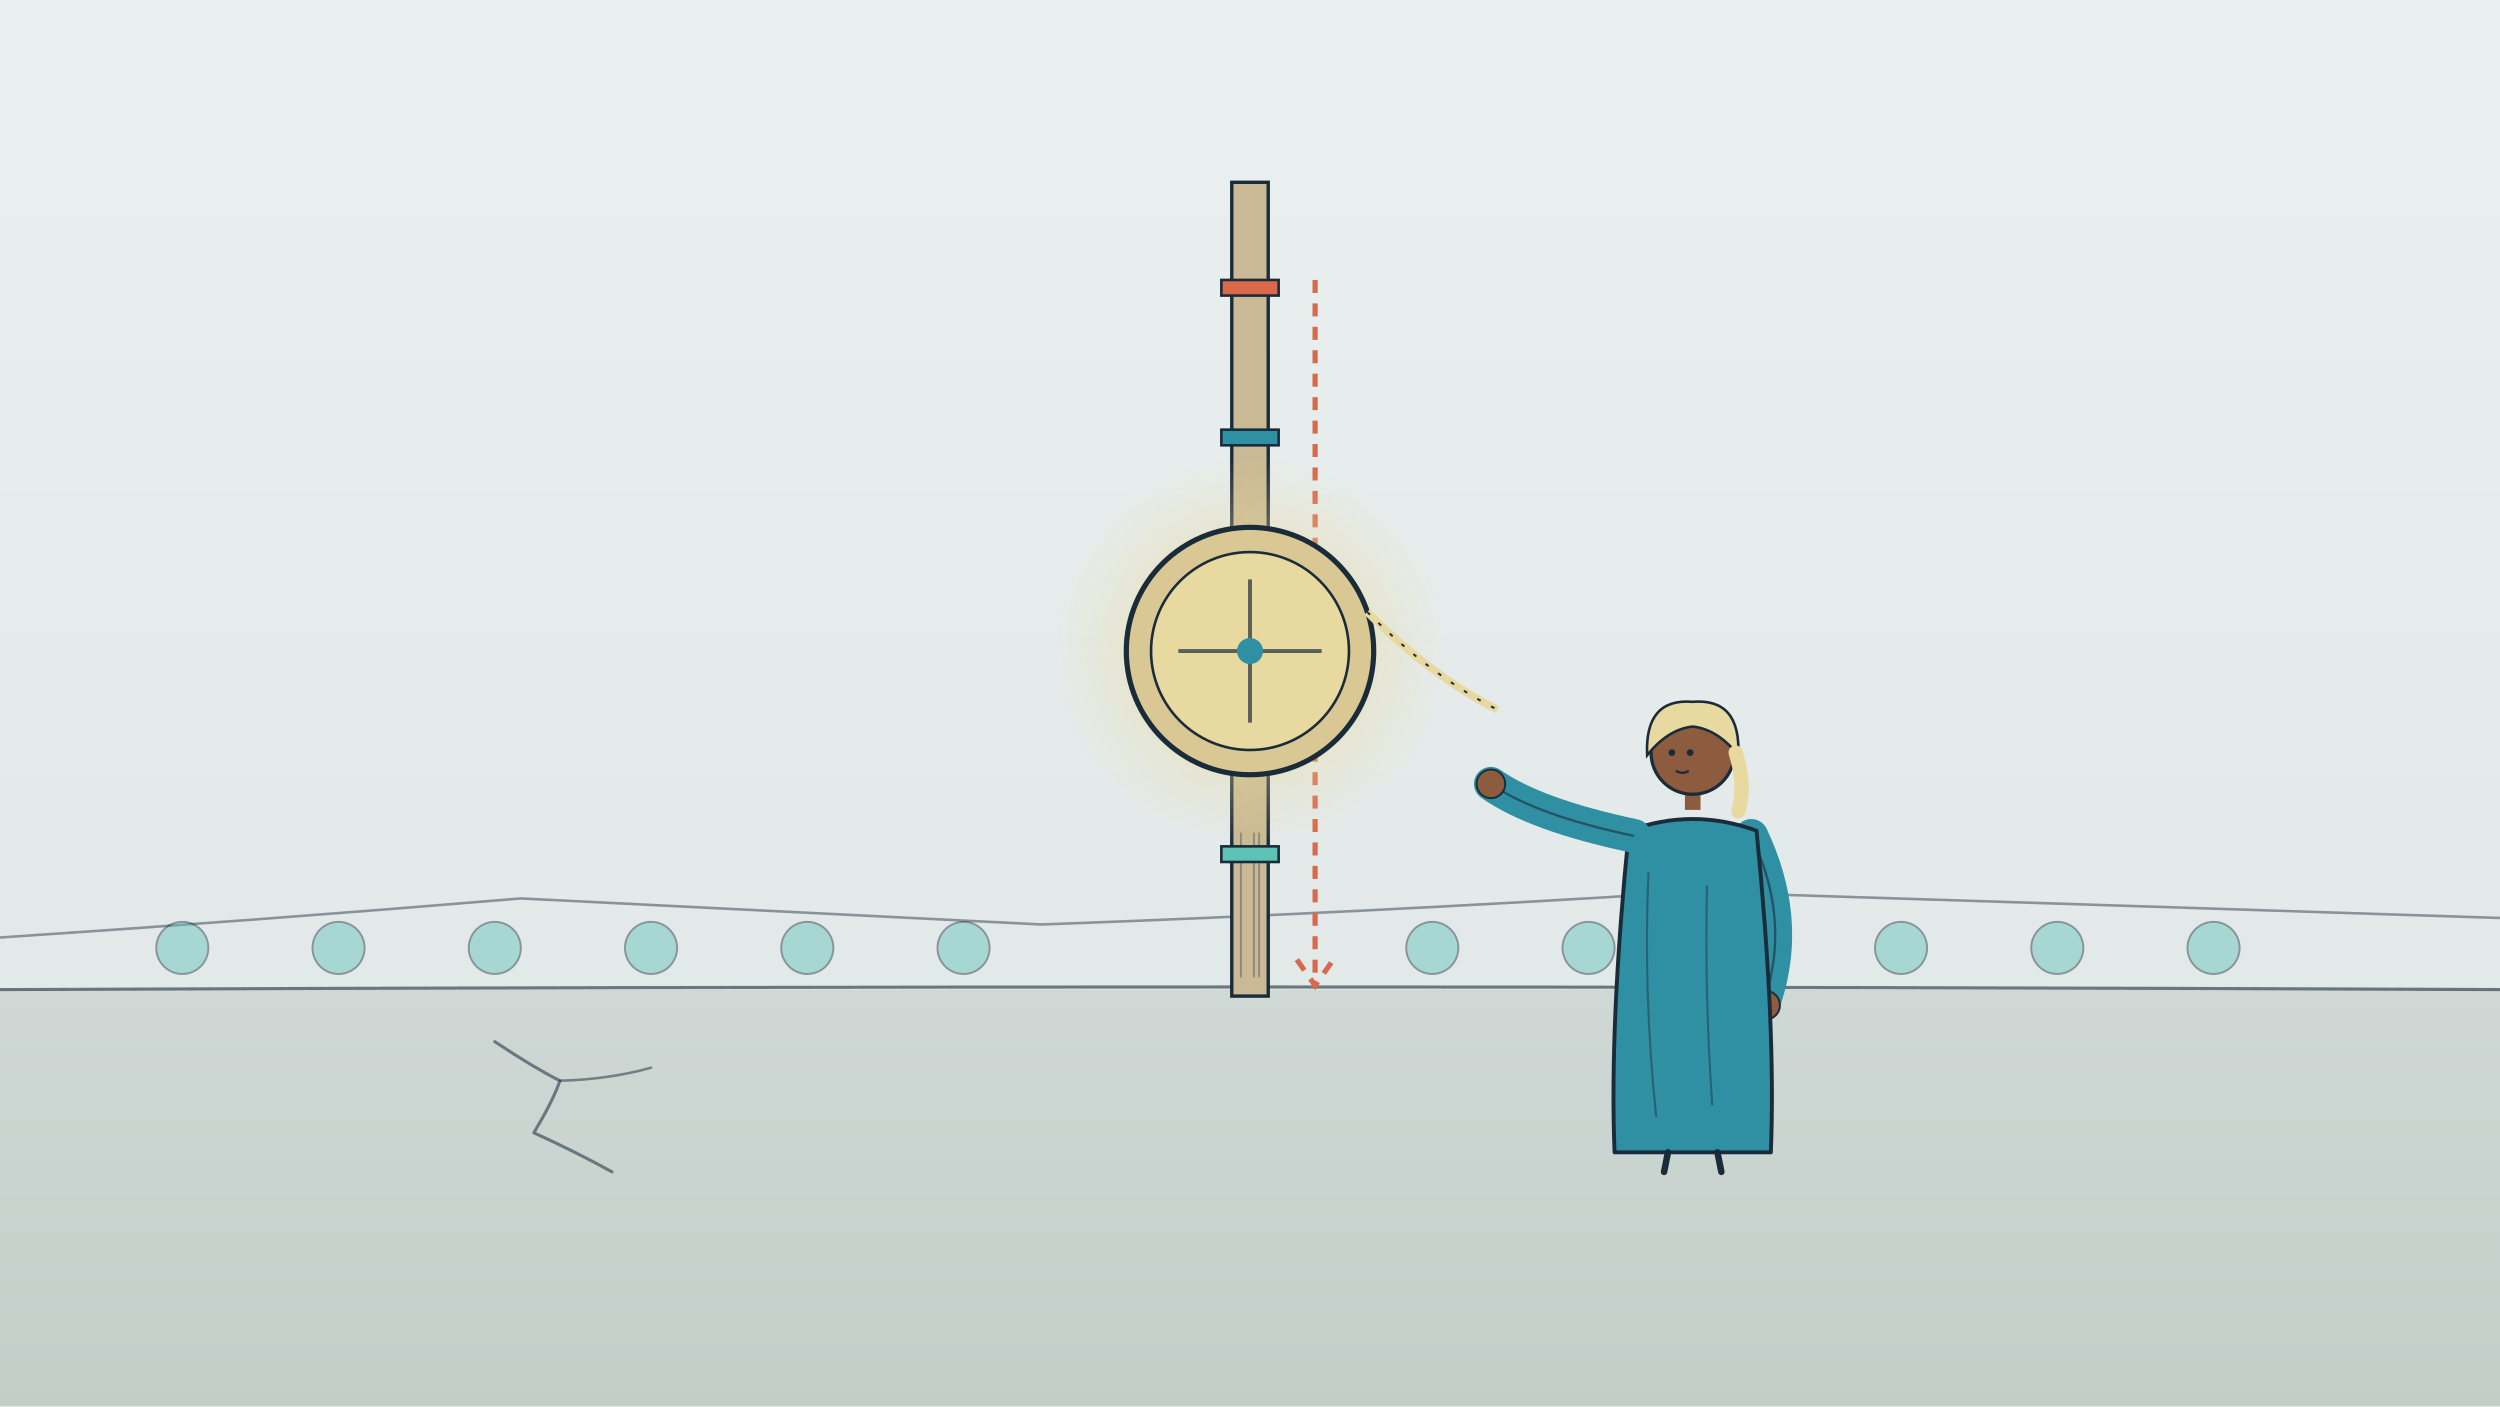
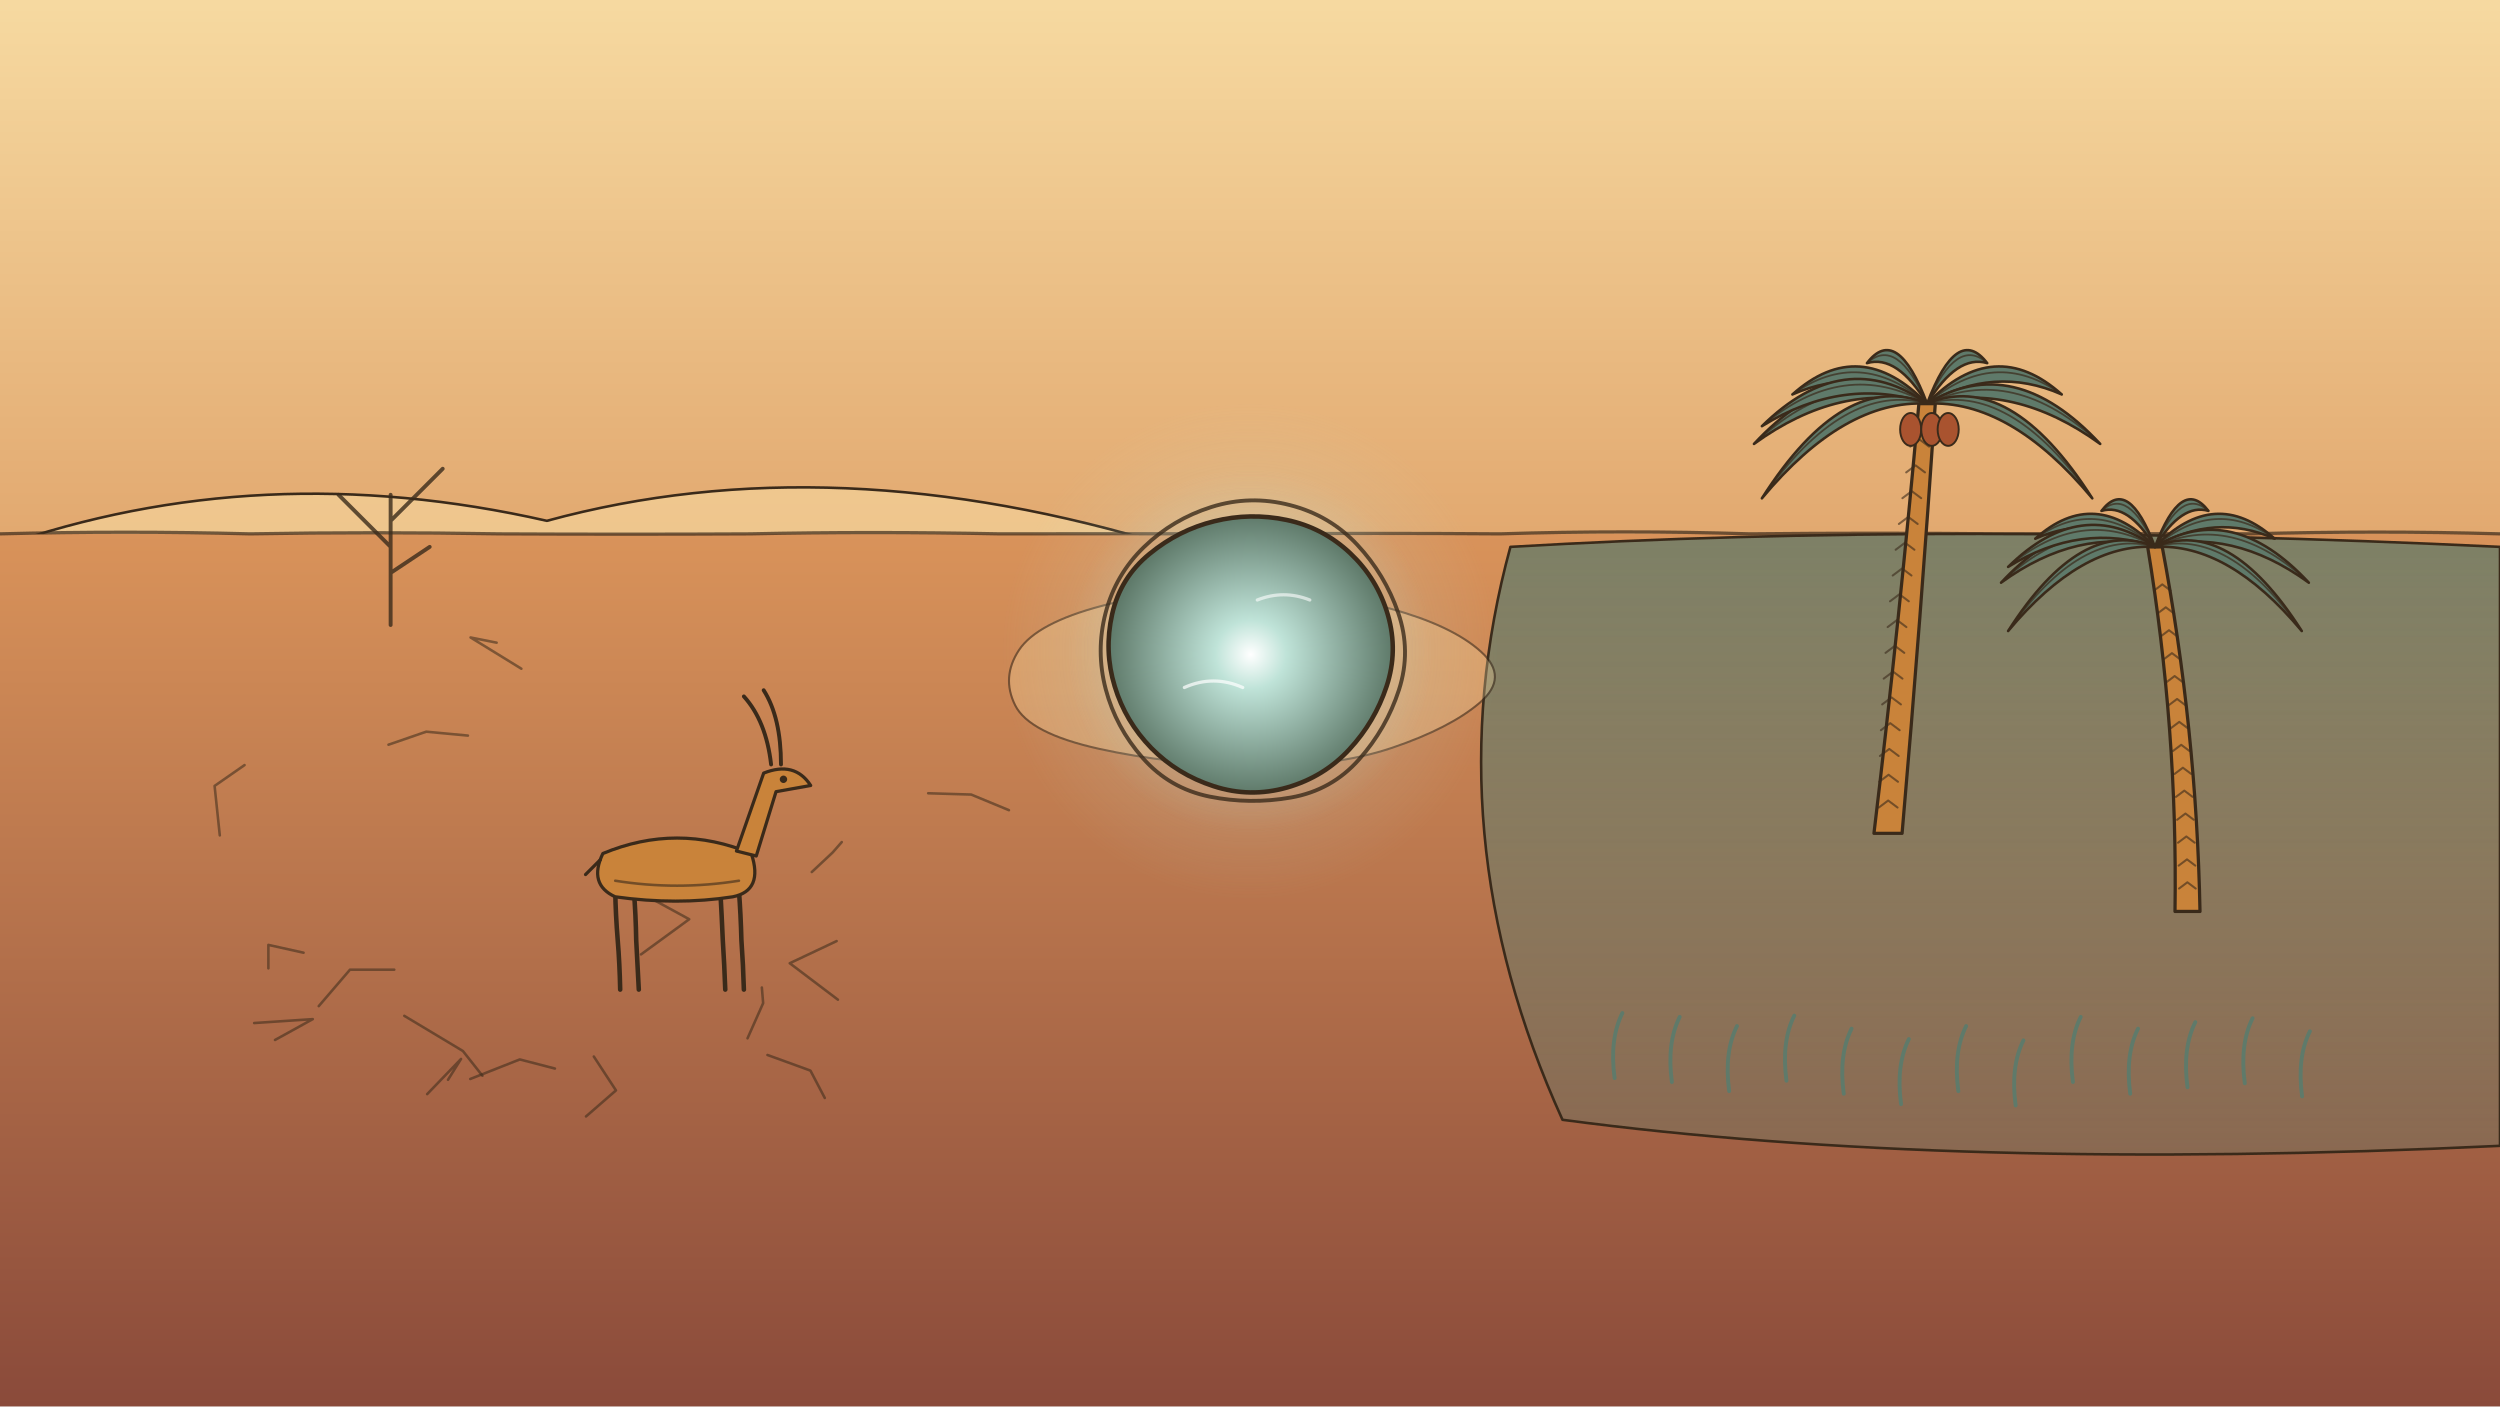
<svg xmlns="http://www.w3.org/2000/svg" viewBox="0 0 1920 1080" width="1920" height="1080">
  <defs>
-     <radialGradient id="g1">
-       <stop offset="0" stop-color="#e8d9a0" stop-opacity="0.9" />
-       <stop offset="1" stop-color="#e8d9a0" stop-opacity="0" />
+     <linearGradient id="lg1" x1="0" y1="0" x2="0" y2="1">
+       <stop offset="0" stop-color="#f6d9a0" stop-opacity="1" />
+       <stop offset="0.55" stop-color="#d9935a" stop-opacity="1" />
+       <stop offset="1" stop-color="#8a4a3a" stop-opacity="1" />
+     </linearGradient>
+     <linearGradient id="lg2" x1="0" y1="0" x2="0" y2="1">
+       <stop offset="0" stop-color="#d9935a" stop-opacity="1" />
+       <stop offset="1" stop-color="#8a4a3a" stop-opacity="1" />
+     </linearGradient>
+     <linearGradient id="lg3" x1="0" y1="0" x2="0" y2="1">
+       <stop offset="0" stop-color="#5f7a6a" stop-opacity="0.75" />
+       <stop offset="1" stop-color="#5f7a6a" stop-opacity="0.35" />
+     </linearGradient>
+     <radialGradient id="rg4" cx="0.5" cy="0.5" r="0.5">
+       <stop offset="0" stop-color="#bfe3d8" stop-opacity="0.35" />
+       <stop offset="1" stop-color="#bfe3d8" stop-opacity="0" />
    </radialGradient>
-     <linearGradient id="sky" x1="0" y1="0" x2="0" y2="1">
-       <stop offset="0" stop-color="#eaf0ef" />
-       <stop offset="1" stop-color="#dfe6e6" />
-     </linearGradient>
-     <linearGradient id="dirt" x1="0" y1="0" x2="0" y2="1">
-       <stop offset="0" stop-color="#cfd8d4" />
-       <stop offset="1" stop-color="#c3cec9" />
-     </linearGradient>
+     <radialGradient id="rg5" cx="0.5" cy="0.5" r="0.5">
+       <stop offset="0" stop-color="#bfe3d8" stop-opacity="0.55" />
+       <stop offset="1" stop-color="#bfe3d8" stop-opacity="0" />
+     </radialGradient>
+     <radialGradient id="rg6" cx="0.5" cy="0.5" r="0.5">
+       <stop offset="0" stop-color="#ffffff" stop-opacity="1" />
+       <stop offset="0.25" stop-color="#bfe3d8" stop-opacity="1" />
+       <stop offset="1" stop-color="#5f7a6a" stop-opacity="1" />
+     </radialGradient>
  </defs>
-   <rect width="1920" height="1080" fill="url(#sky)" />
-   <path d="M0 720Q196 707 400 690Q602 700 800 710Q1047 701 1300 685Q1614 695 1920 705" stroke="#1a2b3a" stroke-width="2" opacity="0.45" fill="none" stroke-linejoin="round" stroke-linecap="round" />
-   <path d="M0 760 L1920 760 L1920 1080 L0 1080Z" fill="url(#dirt)" />
-   <path d="M0 760Q965 756 1920 760" stroke="#1a2b3a" stroke-width="2.4" opacity="0.6" fill="none" stroke-linejoin="round" stroke-linecap="round" />
-   <circle cx="140" cy="728" r="20" fill="#5ec2b7" opacity=".45" stroke="#1a2b3a" stroke-width="1.5" />
-   <circle cx="260" cy="728" r="20" fill="#5ec2b7" opacity=".45" stroke="#1a2b3a" stroke-width="1.5" />
-   <circle cx="380" cy="728" r="20" fill="#5ec2b7" opacity=".45" stroke="#1a2b3a" stroke-width="1.5" />
-   <circle cx="500" cy="728" r="20" fill="#5ec2b7" opacity=".45" stroke="#1a2b3a" stroke-width="1.5" />
-   <circle cx="620" cy="728" r="20" fill="#5ec2b7" opacity=".45" stroke="#1a2b3a" stroke-width="1.5" />
-   <circle cx="740" cy="728" r="20" fill="#5ec2b7" opacity=".45" stroke="#1a2b3a" stroke-width="1.5" />
-   <circle cx="1100" cy="728" r="20" fill="#5ec2b7" opacity=".45" stroke="#1a2b3a" stroke-width="1.5" />
-   <circle cx="1220" cy="728" r="20" fill="#5ec2b7" opacity=".45" stroke="#1a2b3a" stroke-width="1.5" />
-   <circle cx="1340" cy="728" r="20" fill="#5ec2b7" opacity=".45" stroke="#1a2b3a" stroke-width="1.5" />
-   <circle cx="1460" cy="728" r="20" fill="#5ec2b7" opacity=".45" stroke="#1a2b3a" stroke-width="1.5" />
-   <circle cx="1580" cy="728" r="20" fill="#5ec2b7" opacity=".45" stroke="#1a2b3a" stroke-width="1.5" />
-   <circle cx="1700" cy="728" r="20" fill="#5ec2b7" opacity=".45" stroke="#1a2b3a" stroke-width="1.5" />
-   <rect x="946" y="140" width="28" height="625" fill="#c9b994" stroke="#1a2b3a" stroke-width="2.6" />
-   <path d="M953 750l0 -110M963 750l0 -110M967 750l0 -110" stroke="#1a2b3a" stroke-width="1.4" opacity="0.35" fill="none" stroke-linecap="round" />
-   <rect x="938" y="215" width="44" height="12" fill="#d9694a" stroke="#1a2b3a" stroke-width="2" />
-   <rect x="938" y="330" width="44" height="12" fill="#2f8fa3" stroke="#1a2b3a" stroke-width="2" />
-   <rect x="938" y="650" width="44" height="12" fill="#5ec2b7" stroke="#1a2b3a" stroke-width="2" />
-   <path d="M1010 215 L1010 755 M996 737 L1010 757 L1024 737" stroke="#d9694a" stroke-width="4" fill="none" stroke-dasharray="10 8" />
-   <g id="mv-glint-core">
-     <circle cx="960" cy="500" r="150" fill="url(#g1)" />
+   <rect width="1920" height="1080" fill="url(#lg1)" />
+   <path d="M0,420 Q200,350 420,400 Q640,340 900,420 L0,420Z" fill="#f6d9a0" stroke="#3a2a1a" stroke-width="2" stroke-linecap="round" stroke-linejoin="round" opacity="1" fill-opacity="0.6" />
+   <path d="M0,410 L1920,410 L1920,1080 L0,1080Z" fill="url(#lg2)" stroke="#3a2a1a" stroke-width="0" stroke-linecap="round" stroke-linejoin="round" opacity="1" />
+   <path d="M0.0,410.0 Q96.7,407.5 192.0,410.0 Q287.0,408.3 384.0,410.0 Q482.4,410.5 576.0,410.0 Q669.3,408.0 768.0,410.0 Q863.2,409.8 960.0,410.0 Q1056.5,409.3 1152.0,410.0 Q1247.1,407.0 1344.0,410.0 Q1440.5,409.0 1536.0,410.0 Q1629.1,409.8 1728.0,410.0 Q1826.9,407.3 1920.0,410.0" fill="none" stroke="#3a2a1a" stroke-width="2.5" stroke-linecap="round" stroke-linejoin="round" opacity="0.7" />
+   <path d="M233.122,731.68 l-27,-6 l0,18" fill="none" stroke="#3a2a1a" stroke-width="2" stroke-linecap="round" stroke-linejoin="round" opacity="0.55" />
+   <path d="M474.308,675.978 l55,30 l-37,27" fill="none" stroke="#3a2a1a" stroke-width="2" stroke-linecap="round" stroke-linejoin="round" opacity="0.55" />
+   <path d="M589.42,810.229 l33,12 l11,21" fill="none" stroke="#3a2a1a" stroke-width="2" stroke-linecap="round" stroke-linejoin="round" opacity="0.55" />
+   <path d="M310.503,780.173 l45,27 l15,19" fill="none" stroke="#3a2a1a" stroke-width="2" stroke-linecap="round" stroke-linejoin="round" opacity="0.55" />
+   <path d="M585.099,758.418 l1,12 l-12,27" fill="none" stroke="#3a2a1a" stroke-width="2" stroke-linecap="round" stroke-linejoin="round" opacity="0.55" />
+   <path d="M381.399,493.575 l-20,-4 l39,24" fill="none" stroke="#3a2a1a" stroke-width="2" stroke-linecap="round" stroke-linejoin="round" opacity="0.55" />
+   <path d="M359.353,564.935 l-32,-3 l-29,10" fill="none" stroke="#3a2a1a" stroke-width="2" stroke-linecap="round" stroke-linejoin="round" opacity="0.55" />
+   <path d="M646.457,646.719 l-7,8 l-16,15" fill="none" stroke="#3a2a1a" stroke-width="2" stroke-linecap="round" stroke-linejoin="round" opacity="0.55" />
+   <path d="M187.805,587.581 l-23,16 l4,38" fill="none" stroke="#3a2a1a" stroke-width="2" stroke-linecap="round" stroke-linejoin="round" opacity="0.55" />
+   <path d="M344.066,829.278 l10,-16 l-26,27" fill="none" stroke="#3a2a1a" stroke-width="2" stroke-linecap="round" stroke-linejoin="round" opacity="0.55" />
+   <path d="M712.853,609.221 l33,1 l29,12" fill="none" stroke="#3a2a1a" stroke-width="2" stroke-linecap="round" stroke-linejoin="round" opacity="0.55" />
+   <path d="M426.174,820.651 l-27,-7 l-38,15" fill="none" stroke="#3a2a1a" stroke-width="2" stroke-linecap="round" stroke-linejoin="round" opacity="0.55" />
+   <path d="M302.789,744.714 l-34,-0 l-24,28" fill="none" stroke="#3a2a1a" stroke-width="2" stroke-linecap="round" stroke-linejoin="round" opacity="0.55" />
+   <path d="M642.521,722.757 l-36,17 l37,28" fill="none" stroke="#3a2a1a" stroke-width="2" stroke-linecap="round" stroke-linejoin="round" opacity="0.55" />
+   <path d="M195.206,785.693 l45,-3 l-29,16" fill="none" stroke="#3a2a1a" stroke-width="2" stroke-linecap="round" stroke-linejoin="round" opacity="0.55" />
+   <path d="M456.055,811.422 l17,26 l-23,20" fill="none" stroke="#3a2a1a" stroke-width="2" stroke-linecap="round" stroke-linejoin="round" opacity="0.55" />
+   <path d="M300,480 L300,380 M300,420 L260,380 M300,400 L340,360 M300,440 L330,420" fill="none" stroke="#3a2a1a" stroke-width="3" stroke-linecap="round" stroke-linejoin="round" opacity="0.8" />
+   <path d="M1160,420 Q1500,400 1920,420 L1920,880 Q1500,900 1200,860 Q1100,640 1160,420Z" fill="url(#lg3)" stroke="#3a2a1a" stroke-width="2" stroke-linecap="round" stroke-linejoin="round" opacity="1" />
+   <path d="M1439.2,640 Q1459.0,475.0 1473.7,310 L1486.3,310 Q1475.2,475.0 1460.8,640Z" fill="#c9833a" stroke="#3a2a1a" stroke-width="2.5" stroke-linecap="round" stroke-linejoin="round" opacity="1" />
+   <path d="M1442.908,620.2 L1450.108,614.8 L1457.308,620.2" fill="none" stroke="#3a2a1a" stroke-width="1.6" stroke-linecap="round" stroke-linejoin="round" opacity="0.6" />
+   <path d="M1443.232,600.4 L1450.432,595.0 L1457.632,600.4" fill="none" stroke="#3a2a1a" stroke-width="1.6" stroke-linecap="round" stroke-linejoin="round" opacity="0.6" />
+   <path d="M1443.772,580.6 L1450.972,575.2 L1458.172,580.6" fill="none" stroke="#3a2a1a" stroke-width="1.6" stroke-linecap="round" stroke-linejoin="round" opacity="0.6" />
+   <path d="M1444.528,560.8 L1451.728,555.4 L1458.928,560.8" fill="none" stroke="#3a2a1a" stroke-width="1.6" stroke-linecap="round" stroke-linejoin="round" opacity="0.6" />
+   <path d="M1445.5,541.0 L1452.7,535.6 L1459.9,541.0" fill="none" stroke="#3a2a1a" stroke-width="1.6" stroke-linecap="round" stroke-linejoin="round" opacity="0.6" />
+   <path d="M1446.688,521.2 L1453.888,515.8 L1461.088,521.2" fill="none" stroke="#3a2a1a" stroke-width="1.6" stroke-linecap="round" stroke-linejoin="round" opacity="0.6" />
+   <path d="M1448.092,501.4 L1455.292,496.0 L1462.492,501.4" fill="none" stroke="#3a2a1a" stroke-width="1.6" stroke-linecap="round" stroke-linejoin="round" opacity="0.6" />
+   <path d="M1449.712,481.6 L1456.912,476.2 L1464.112,481.6" fill="none" stroke="#3a2a1a" stroke-width="1.6" stroke-linecap="round" stroke-linejoin="round" opacity="0.6" />
+   <path d="M1451.548,461.8 L1458.748,456.4 L1465.948,461.8" fill="none" stroke="#3a2a1a" stroke-width="1.6" stroke-linecap="round" stroke-linejoin="round" opacity="0.6" />
+   <path d="M1453.6,442.0 L1460.8,436.6 L1468.0,442.0" fill="none" stroke="#3a2a1a" stroke-width="1.6" stroke-linecap="round" stroke-linejoin="round" opacity="0.6" />
+   <path d="M1455.868,422.2 L1463.068,416.8 L1470.268,422.2" fill="none" stroke="#3a2a1a" stroke-width="1.6" stroke-linecap="round" stroke-linejoin="round" opacity="0.6" />
+   <path d="M1458.352,402.4 L1465.552,397.0 L1472.752,402.4" fill="none" stroke="#3a2a1a" stroke-width="1.6" stroke-linecap="round" stroke-linejoin="round" opacity="0.6" />
+   <path d="M1461.052,382.6 L1468.252,377.2 L1475.452,382.6" fill="none" stroke="#3a2a1a" stroke-width="1.6" stroke-linecap="round" stroke-linejoin="round" opacity="0.6" />
+   <path d="M1463.968,362.8 L1471.168,357.4 L1478.368,362.8" fill="none" stroke="#3a2a1a" stroke-width="1.6" stroke-linecap="round" stroke-linejoin="round" opacity="0.6" />
+   <path d="M1467.1,343 L1474.3,337.6 L1481.5,343" fill="none" stroke="#3a2a1a" stroke-width="1.6" stroke-linecap="round" stroke-linejoin="round" opacity="0.6" />
+   <g id="mv-lean-p1">
+     <path d="M1480,310 Q1413.525,269.311 1347.051,340.934 Q1413.525,292.711 1480,310Z" fill="#5f7a6a" stroke="#3a2a1a" stroke-width="2" stroke-linecap="round" stroke-linejoin="round" opacity="1" />
+     <path d="M1480,310 Q1413.525,278.311 1347.051,340.934" fill="none" stroke="#3a2a1a" stroke-width="1.4" stroke-linecap="round" stroke-linejoin="round" opacity="0.7" />
+     <path d="M1480,310 Q1428.292,256.645 1376.584,302.934 Q1428.292,280.045 1480,310Z" fill="#5f7a6a" stroke="#3a2a1a" stroke-width="2" stroke-linecap="round" stroke-linejoin="round" opacity="1" />
+     <path d="M1480,310 Q1428.292,265.645 1376.584,302.934" fill="none" stroke="#3a2a1a" stroke-width="1.4" stroke-linecap="round" stroke-linejoin="round" opacity="0.7" />
+     <path d="M1480,310 Q1456.914,248.628 1433.827,278.885 Q1456.914,272.028 1480,310Z" fill="#5f7a6a" stroke="#3a2a1a" stroke-width="2" stroke-linecap="round" stroke-linejoin="round" opacity="1" />
+     <path d="M1480,310 Q1456.914,257.628 1433.827,278.885" fill="none" stroke="#3a2a1a" stroke-width="1.4" stroke-linecap="round" stroke-linejoin="round" opacity="0.7" />
+     <path d="M1480,310 Q1503.086,248.628 1526.173,278.885 Q1503.086,272.028 1480,310Z" fill="#5f7a6a" stroke="#3a2a1a" stroke-width="2" stroke-linecap="round" stroke-linejoin="round" opacity="1" />
+     <path d="M1480,310 Q1503.086,257.628 1526.173,278.885" fill="none" stroke="#3a2a1a" stroke-width="1.4" stroke-linecap="round" stroke-linejoin="round" opacity="0.7" />
+     <path d="M1480,310 Q1531.708,256.645 1583.416,302.934 Q1531.708,280.045 1480,310Z" fill="#5f7a6a" stroke="#3a2a1a" stroke-width="2" stroke-linecap="round" stroke-linejoin="round" opacity="1" />
+     <path d="M1480,310 Q1531.708,265.645 1583.416,302.934" fill="none" stroke="#3a2a1a" stroke-width="1.4" stroke-linecap="round" stroke-linejoin="round" opacity="0.7" />
+     <path d="M1480,310 Q1546.475,269.311 1612.949,340.934 Q1546.475,292.711 1480,310Z" fill="#5f7a6a" stroke="#3a2a1a" stroke-width="2" stroke-linecap="round" stroke-linejoin="round" opacity="1" />
+     <path d="M1480,310 Q1546.475,278.311 1612.949,340.934" fill="none" stroke="#3a2a1a" stroke-width="1.4" stroke-linecap="round" stroke-linejoin="round" opacity="0.7" />
+     <path d="M1480,310 Q1416.571,264.765 1353.141,327.296 Q1416.571,288.165 1480,310Z" fill="#5f7a6a" stroke="#3a2a1a" stroke-width="2" stroke-linecap="round" stroke-linejoin="round" opacity="1" />
+     <path d="M1480,310 Q1416.571,273.765 1353.141,327.296" fill="none" stroke="#3a2a1a" stroke-width="1.4" stroke-linecap="round" stroke-linejoin="round" opacity="0.7" />
+     <path d="M1480,310 Q1416.571,283.235 1353.141,382.704 Q1416.571,306.635 1480,310Z" fill="#5f7a6a" stroke="#3a2a1a" stroke-width="2" stroke-linecap="round" stroke-linejoin="round" opacity="1" />
+     <path d="M1480,310 Q1416.571,292.235 1353.141,382.704" fill="none" stroke="#3a2a1a" stroke-width="1.4" stroke-linecap="round" stroke-linejoin="round" opacity="0.7" />
+     <path d="M1480,310 Q1543.429,283.235 1606.859,382.704 Q1543.429,306.635 1480,310Z" fill="#5f7a6a" stroke="#3a2a1a" stroke-width="2" stroke-linecap="round" stroke-linejoin="round" opacity="1" />
+     <path d="M1480,310 Q1543.429,292.235 1606.859,382.704" fill="none" stroke="#3a2a1a" stroke-width="1.4" stroke-linecap="round" stroke-linejoin="round" opacity="0.7" />
+     <ellipse cx="1467.4" cy="329.8" rx="8.1" ry="12.6" fill="#a9532f" stroke="#3a2a1a" stroke-width="1.5" />
+     <ellipse cx="1483.6" cy="329.8" rx="8.1" ry="12.6" fill="#a9532f" stroke="#3a2a1a" stroke-width="1.5" />
+     <ellipse cx="1496.2" cy="329.8" rx="8.1" ry="12.6" fill="#a9532f" stroke="#3a2a1a" stroke-width="1.5" />
  </g>
-   <circle cx="960" cy="500" r="95" fill="#d9c894" stroke="#1a2b3a" stroke-width="4" />
-   <circle cx="960" cy="500" r="76" fill="#e8d9a0" stroke="#1a2b3a" stroke-width="2" />
-   <path d="M960 445 L960 555 M905 500 L1015 500" stroke="#1a2b3a" stroke-width="3" opacity=".7" />
-   <circle cx="960" cy="500" r="10" fill="#2f8fa3" />
-   <g id="mv-breathe-sci">
-     <path d="M1345 642 Q1375 705 1356 765" stroke="#2f8fa3" stroke-width="26" stroke-linecap="round" fill="none" />
-     <path d="M1345 642 Q1375 705 1356 765" stroke="#1a2b3a" stroke-width="1.8" fill="none" opacity=".6" />
-     <circle cx="1356" cy="772" r="11" fill="#8d5b3e" stroke="#1a2b3a" stroke-width="1.5" />
-     <path d="M1251 638 Q1236 788 1240 885 L1360 885 Q1364 788 1349 638 Q1300 620 1251 638Z" fill="#2f8fa3" stroke="#1a2b3a" stroke-width="3" stroke-linejoin="round" />
-     <path d="M1281 885 l-3 15 M1319 885 l3 15" stroke="#1a2b3a" stroke-width="5" stroke-linecap="round" />
-     <path d="M1266 670 q-4 94 6 188 M1311 680 q-2 82 4 169" stroke="#1a2b3a" stroke-width="1.6" opacity=".45" fill="none" />
-     <g id="mv-arm-sci">
-       <path d="M1255 642 Q1179 626 1145 602" stroke="#2f8fa3" stroke-width="26" stroke-linecap="round" fill="none" />
-       <path d="M1255 642 Q1179 626 1145 602" stroke="#1a2b3a" stroke-width="1.8" fill="none" opacity=".6" />
-       <circle cx="1145" cy="602" r="11" fill="#8d5b3e" stroke="#1a2b3a" stroke-width="1.5" />
-     </g>
-     <g id="mv-nod-sci">
-       <path d="M1294 606 l0 16 l12 0 l0 -16Z" fill="#8d5b3e" />
-       <circle cx="1300" cy="578" r="32" fill="#8d5b3e" stroke="#1a2b3a" stroke-width="2.5" />
-       <path d="M1265 580 Q1263 536 1300 539 Q1337 536 1335 580 Q1319 560 1300 558 Q1281 560 1265 580Z" fill="#e8d9a0" stroke="#1a2b3a" stroke-width="2" />
-       <path d="M1333 578 q8 26 2 45" stroke="#e8d9a0" stroke-width="11" stroke-linecap="round" fill="none" />
-       <circle cx="1284" cy="578" r="2.6" fill="#1a2b3a" />
-       <circle cx="1298" cy="578" r="2.6" fill="#1a2b3a" />
-       <path d="M1287 592 q5 3 10 0" stroke="#1a2b3a" stroke-width="1.8" fill="none" />
+   <path d="M1670.4,700 Q1672.5,560.0 1649.4,420 L1660.6,420 Q1686.9,560.0 1689.6,700Z" fill="#c9833a" stroke="#3a2a1a" stroke-width="2.5" stroke-linecap="round" stroke-linejoin="round" opacity="1" />
+   <path d="M1673.501,682.4 L1679.901,677.6 L1686.301,682.4" fill="none" stroke="#3a2a1a" stroke-width="1.6" stroke-linecap="round" stroke-linejoin="round" opacity="0.6" />
+   <path d="M1673.205,664.8 L1679.605,660.0 L1686.005,664.8" fill="none" stroke="#3a2a1a" stroke-width="1.6" stroke-linecap="round" stroke-linejoin="round" opacity="0.6" />
+   <path d="M1672.711,647.2 L1679.111,642.4 L1685.511,647.2" fill="none" stroke="#3a2a1a" stroke-width="1.6" stroke-linecap="round" stroke-linejoin="round" opacity="0.6" />
+   <path d="M1672.02,629.6 L1678.42,624.8 L1684.82,629.6" fill="none" stroke="#3a2a1a" stroke-width="1.6" stroke-linecap="round" stroke-linejoin="round" opacity="0.6" />
+   <path d="M1671.131,612.0 L1677.531,607.2 L1683.931,612.0" fill="none" stroke="#3a2a1a" stroke-width="1.6" stroke-linecap="round" stroke-linejoin="round" opacity="0.6" />
+   <path d="M1670.044,594.4 L1676.444,589.6 L1682.844,594.4" fill="none" stroke="#3a2a1a" stroke-width="1.6" stroke-linecap="round" stroke-linejoin="round" opacity="0.6" />
+   <path d="M1668.76,576.8 L1675.16,572.0 L1681.56,576.8" fill="none" stroke="#3a2a1a" stroke-width="1.6" stroke-linecap="round" stroke-linejoin="round" opacity="0.6" />
+   <path d="M1667.278,559.2 L1673.678,554.4 L1680.078,559.2" fill="none" stroke="#3a2a1a" stroke-width="1.6" stroke-linecap="round" stroke-linejoin="round" opacity="0.6" />
+   <path d="M1665.599,541.6 L1671.999,536.8 L1678.399,541.6" fill="none" stroke="#3a2a1a" stroke-width="1.6" stroke-linecap="round" stroke-linejoin="round" opacity="0.6" />
+   <path d="M1663.722,524.0 L1670.122,519.2 L1676.522,524.0" fill="none" stroke="#3a2a1a" stroke-width="1.6" stroke-linecap="round" stroke-linejoin="round" opacity="0.6" />
+   <path d="M1661.648,506.4 L1668.048,501.6 L1674.448,506.4" fill="none" stroke="#3a2a1a" stroke-width="1.6" stroke-linecap="round" stroke-linejoin="round" opacity="0.6" />
+   <path d="M1659.376,488.8 L1665.776,484 L1672.176,488.8" fill="none" stroke="#3a2a1a" stroke-width="1.6" stroke-linecap="round" stroke-linejoin="round" opacity="0.6" />
+   <path d="M1656.907,471.2 L1663.307,466.4 L1669.707,471.2" fill="none" stroke="#3a2a1a" stroke-width="1.6" stroke-linecap="round" stroke-linejoin="round" opacity="0.6" />
+   <path d="M1654.24,453.6 L1660.64,448.8 L1667.04,453.6" fill="none" stroke="#3a2a1a" stroke-width="1.6" stroke-linecap="round" stroke-linejoin="round" opacity="0.6" />
+   <g id="mv-lean-p2">
+     <path d="M1655,420 Q1595.912,383.832 1536.823,447.497 Q1595.912,404.632 1655,420Z" fill="#5f7a6a" stroke="#3a2a1a" stroke-width="2" stroke-linecap="round" stroke-linejoin="round" opacity="1" />
+     <path d="M1655,420 Q1595.912,391.832 1536.823,447.497" fill="none" stroke="#3a2a1a" stroke-width="1.4" stroke-linecap="round" stroke-linejoin="round" opacity="0.7" />
+     <path d="M1655,420 Q1609.037,372.573 1563.075,413.719 Q1609.037,393.373 1655,420Z" fill="#5f7a6a" stroke="#3a2a1a" stroke-width="2" stroke-linecap="round" stroke-linejoin="round" opacity="1" />
+     <path d="M1655,420 Q1609.037,380.573 1563.075,413.719" fill="none" stroke="#3a2a1a" stroke-width="1.4" stroke-linecap="round" stroke-linejoin="round" opacity="0.7" />
+     <path d="M1655,420 Q1634.479,365.447 1613.958,392.342 Q1634.479,386.247 1655,420Z" fill="#5f7a6a" stroke="#3a2a1a" stroke-width="2" stroke-linecap="round" stroke-linejoin="round" opacity="1" />
+     <path d="M1655,420 Q1634.479,373.447 1613.958,392.342" fill="none" stroke="#3a2a1a" stroke-width="1.4" stroke-linecap="round" stroke-linejoin="round" opacity="0.7" />
+     <path d="M1655,420 Q1675.521,365.447 1696.042,392.342 Q1675.521,386.247 1655,420Z" fill="#5f7a6a" stroke="#3a2a1a" stroke-width="2" stroke-linecap="round" stroke-linejoin="round" opacity="1" />
+     <path d="M1655,420 Q1675.521,373.447 1696.042,392.342" fill="none" stroke="#3a2a1a" stroke-width="1.4" stroke-linecap="round" stroke-linejoin="round" opacity="0.7" />
+     <path d="M1655,420 Q1700.963,372.573 1746.925,413.719 Q1700.963,393.373 1655,420Z" fill="#5f7a6a" stroke="#3a2a1a" stroke-width="2" stroke-linecap="round" stroke-linejoin="round" opacity="1" />
+     <path d="M1655,420 Q1700.963,380.573 1746.925,413.719" fill="none" stroke="#3a2a1a" stroke-width="1.4" stroke-linecap="round" stroke-linejoin="round" opacity="0.7" />
+     <path d="M1655,420 Q1714.088,383.832 1773.177,447.497 Q1714.088,404.632 1655,420Z" fill="#5f7a6a" stroke="#3a2a1a" stroke-width="2" stroke-linecap="round" stroke-linejoin="round" opacity="1" />
+     <path d="M1655,420 Q1714.088,391.832 1773.177,447.497" fill="none" stroke="#3a2a1a" stroke-width="1.4" stroke-linecap="round" stroke-linejoin="round" opacity="0.7" />
+     <path d="M1655,420 Q1598.618,379.792 1542.237,435.375 Q1598.618,400.592 1655,420Z" fill="#5f7a6a" stroke="#3a2a1a" stroke-width="2" stroke-linecap="round" stroke-linejoin="round" opacity="1" />
+     <path d="M1655,420 Q1598.618,387.792 1542.237,435.375" fill="none" stroke="#3a2a1a" stroke-width="1.4" stroke-linecap="round" stroke-linejoin="round" opacity="0.7" />
+     <path d="M1655,420 Q1598.618,396.208 1542.237,484.625 Q1598.618,417.008 1655,420Z" fill="#5f7a6a" stroke="#3a2a1a" stroke-width="2" stroke-linecap="round" stroke-linejoin="round" opacity="1" />
+     <path d="M1655,420 Q1598.618,404.208 1542.237,484.625" fill="none" stroke="#3a2a1a" stroke-width="1.4" stroke-linecap="round" stroke-linejoin="round" opacity="0.7" />
+     <path d="M1655,420 Q1711.382,396.208 1767.763,484.625 Q1711.382,417.008 1655,420Z" fill="#5f7a6a" stroke="#3a2a1a" stroke-width="2" stroke-linecap="round" stroke-linejoin="round" opacity="1" />
+     <path d="M1655,420 Q1711.382,404.208 1767.763,484.625" fill="none" stroke="#3a2a1a" stroke-width="1.4" stroke-linecap="round" stroke-linejoin="round" opacity="0.7" />
+   </g>
+   <path d="M1240,828 q-4,-30 6,-50" fill="none" stroke="#5f7a6a" stroke-width="3" stroke-linecap="round" stroke-linejoin="round" opacity="1" />
+   <path d="M1284,831 q-4,-30 6,-50" fill="none" stroke="#5f7a6a" stroke-width="3" stroke-linecap="round" stroke-linejoin="round" opacity="1" />
+   <path d="M1328,838 q-4,-30 6,-50" fill="none" stroke="#5f7a6a" stroke-width="3" stroke-linecap="round" stroke-linejoin="round" opacity="1" />
+   <path d="M1372,830 q-4,-30 6,-50" fill="none" stroke="#5f7a6a" stroke-width="3" stroke-linecap="round" stroke-linejoin="round" opacity="1" />
+   <path d="M1416,840 q-4,-30 6,-50" fill="none" stroke="#5f7a6a" stroke-width="3" stroke-linecap="round" stroke-linejoin="round" opacity="1" />
+   <path d="M1460,848 q-4,-30 6,-50" fill="none" stroke="#5f7a6a" stroke-width="3" stroke-linecap="round" stroke-linejoin="round" opacity="1" />
+   <path d="M1504,838 q-4,-30 6,-50" fill="none" stroke="#5f7a6a" stroke-width="3" stroke-linecap="round" stroke-linejoin="round" opacity="1" />
+   <path d="M1548,849 q-4,-30 6,-50" fill="none" stroke="#5f7a6a" stroke-width="3" stroke-linecap="round" stroke-linejoin="round" opacity="1" />
+   <path d="M1592,831 q-4,-30 6,-50" fill="none" stroke="#5f7a6a" stroke-width="3" stroke-linecap="round" stroke-linejoin="round" opacity="1" />
+   <path d="M1636,840 q-4,-30 6,-50" fill="none" stroke="#5f7a6a" stroke-width="3" stroke-linecap="round" stroke-linejoin="round" opacity="1" />
+   <path d="M1680,835 q-4,-30 6,-50" fill="none" stroke="#5f7a6a" stroke-width="3" stroke-linecap="round" stroke-linejoin="round" opacity="1" />
+   <path d="M1724,832 q-4,-30 6,-50" fill="none" stroke="#5f7a6a" stroke-width="3" stroke-linecap="round" stroke-linejoin="round" opacity="1" />
+   <path d="M1768,842 q-4,-30 6,-50" fill="none" stroke="#5f7a6a" stroke-width="3" stroke-linecap="round" stroke-linejoin="round" opacity="1" />
+   <path d="M1137.2,500.3 Q1159.3,520.0 1136.6,539.6 Q1113.9,559.1 1069.2,574.3 Q1024.4,589.4 961.1,588.2 Q897.8,587.0 844.1,575.1 Q790.3,563.2 779.6,541.6 Q768.9,520.0 782.6,499.2 Q796.4,478.4 846.6,465.2 Q896.8,451.9 958.8,453.2 Q1020.7,454.6 1068.0,467.5 Q1115.2,480.5 1137.2,500.3Z" fill="#f6d9a0" stroke="#3a2a1a" stroke-width="1.6" stroke-linecap="round" stroke-linejoin="round" opacity="0.6" fill-opacity="0.5" />
+   <g id="mv-breathe-g1">
+     <path d="M472.5,684.0 Q472.8,702.3 474.4,722.0 Q475.9,740.2 476.3,760.0" fill="none" stroke="#3a2a1a" stroke-width="3.5" stroke-linecap="round" stroke-linejoin="round" opacity="1" />
+     <path d="M486.8,684.0 Q488.3,702.8 488.6,722.0 Q489.7,741.2 490.6,760.0" fill="none" stroke="#3a2a1a" stroke-width="3.5" stroke-linecap="round" stroke-linejoin="round" opacity="1" />
+     <path d="M553.2,684.0 Q554.3,703.3 555.1,722.0 Q556.3,740.7 557.0,760.0" fill="none" stroke="#3a2a1a" stroke-width="3.5" stroke-linecap="round" stroke-linejoin="round" opacity="1" />
+     <path d="M567.5,684.0 Q568.9,702.5 569.4,722.0 Q570.8,741.5 571.3,760.0" fill="none" stroke="#3a2a1a" stroke-width="3.5" stroke-linecap="round" stroke-linejoin="round" opacity="1" />
+     <path d="M463.0,655.5 Q520.0,631.75 577.0,655.5 Q586.5,684.0 562.75,688.75 Q520.0,695.4 472.5,688.75 Q451.6,679.25 463.0,655.5Z" fill="#c9833a" stroke="#3a2a1a" stroke-width="2.5" stroke-linecap="round" stroke-linejoin="round" opacity="1" />
+     <path d="M472.5,676.4 Q520.0,684.0 567.5,676.4" fill="none" stroke="#3a2a1a" stroke-width="2" stroke-linecap="round" stroke-linejoin="round" opacity="0.6" />
+     <path d="M461.1,660.25 l-11.4,11.4" fill="none" stroke="#3a2a1a" stroke-width="2.5" stroke-linecap="round" stroke-linejoin="round" opacity="1" />
+     <g id="mv-nod-g1">
+       <path d="M565.6,653.6 L586.5,593.75 Q610.25,584.25 622.6,603.25 L596.0,608.0 L580.8,657.4Z" fill="#c9833a" stroke="#3a2a1a" stroke-width="2.5" stroke-linecap="round" stroke-linejoin="round" opacity="1" />
+       <path d="M592.2,587.1 q-3.8,-33.25 -20.9,-52.25" fill="none" stroke="#3a2a1a" stroke-width="3" stroke-linecap="round" stroke-linejoin="round" opacity="1" />
+       <path d="M599.8,587.1 q0,-36.1 -13.3,-57.0" fill="none" stroke="#3a2a1a" stroke-width="3" stroke-linecap="round" stroke-linejoin="round" opacity="1" />
+       <circle cx="601.7" cy="598.5" r="2.85" fill="#3a2a1a" />
    </g>
  </g>
-   <path d="M1050 470 Q1100 520 1150 545" stroke="#e8d9a0" stroke-width="6" fill="none" />
-   <path d="M1050 470 Q1100 520 1150 545" stroke="#1a2b3a" stroke-width="1.5" stroke-dasharray="3 9" fill="none" />
-   <path d="M380 800Q410 820 430 830Q425 845 410 870Q441 884 470 900" stroke="#1a2b3a" stroke-width="2.4" opacity="0.55" fill="none" stroke-linejoin="round" stroke-linecap="round" />
-   <path d="M430 830Q468 829 500 820" stroke="#1a2b3a" stroke-width="2" opacity="0.5" fill="none" stroke-linejoin="round" stroke-linecap="round" />
+   <circle cx="960" cy="500" r="190.4" fill="url(#rg4)" />
+   <g id="mv-glint-core">
+     <circle cx="960" cy="500" r="140.0" fill="url(#rg5)" />
+   </g>
+   <path d="M1065.9,472.3 Q1073.9,500.0 1064.9,527.1 Q1055.9,554.3 1036.4,575.4 Q1016.9,596.6 988.5,604.8 Q960.0,612.9 932.1,603.8 Q904.2,594.8 884.2,574.5 Q864.3,554.1 856.1,527.1 Q847.8,500.0 854.1,471.8 Q860.4,443.7 882.8,425.4 Q905.2,407.0 932.6,400.3 Q960.0,393.5 988.0,399.3 Q1015.9,405.1 1036.9,424.8 Q1057.9,444.6 1065.9,472.3Z" fill="url(#rg6)" stroke="#3a2a1a" stroke-width="3.5" stroke-linecap="round" stroke-linejoin="round" opacity="1" />
+   <path d="M1073.8,470.6 Q1084.0,500.0 1074.4,529.8 Q1064.8,559.5 1043.8,583.2 Q1022.8,607.0 991.4,612.5 Q960.0,618.0 929.0,611.8 Q898.1,605.5 877.5,582.0 Q856.9,558.5 849.2,529.3 Q841.5,500.0 849.1,470.7 Q856.7,441.3 878.6,420.1 Q900.6,398.8 930.3,389.4 Q960.0,380.0 990.6,387.9 Q1021.2,395.7 1042.4,418.4 Q1063.6,441.1 1073.8,470.6Z" fill="none" stroke="#3a2a1a" stroke-width="3" stroke-linecap="round" stroke-linejoin="round" opacity="0.8" />
+   <g id="mv-cells-rip">
+     <path d="M909.6,528.0 q22.4,-10 44.8,0" fill="none" stroke="#ffffff" stroke-width="2.5" stroke-linecap="round" stroke-linejoin="round" opacity="0.7" />
+     <path d="M965.6,460.8 q20.16,-8 40.32,0" fill="none" stroke="#ffffff" stroke-width="2.5" stroke-linecap="round" stroke-linejoin="round" opacity="0.6" />
+   </g>
</svg>
